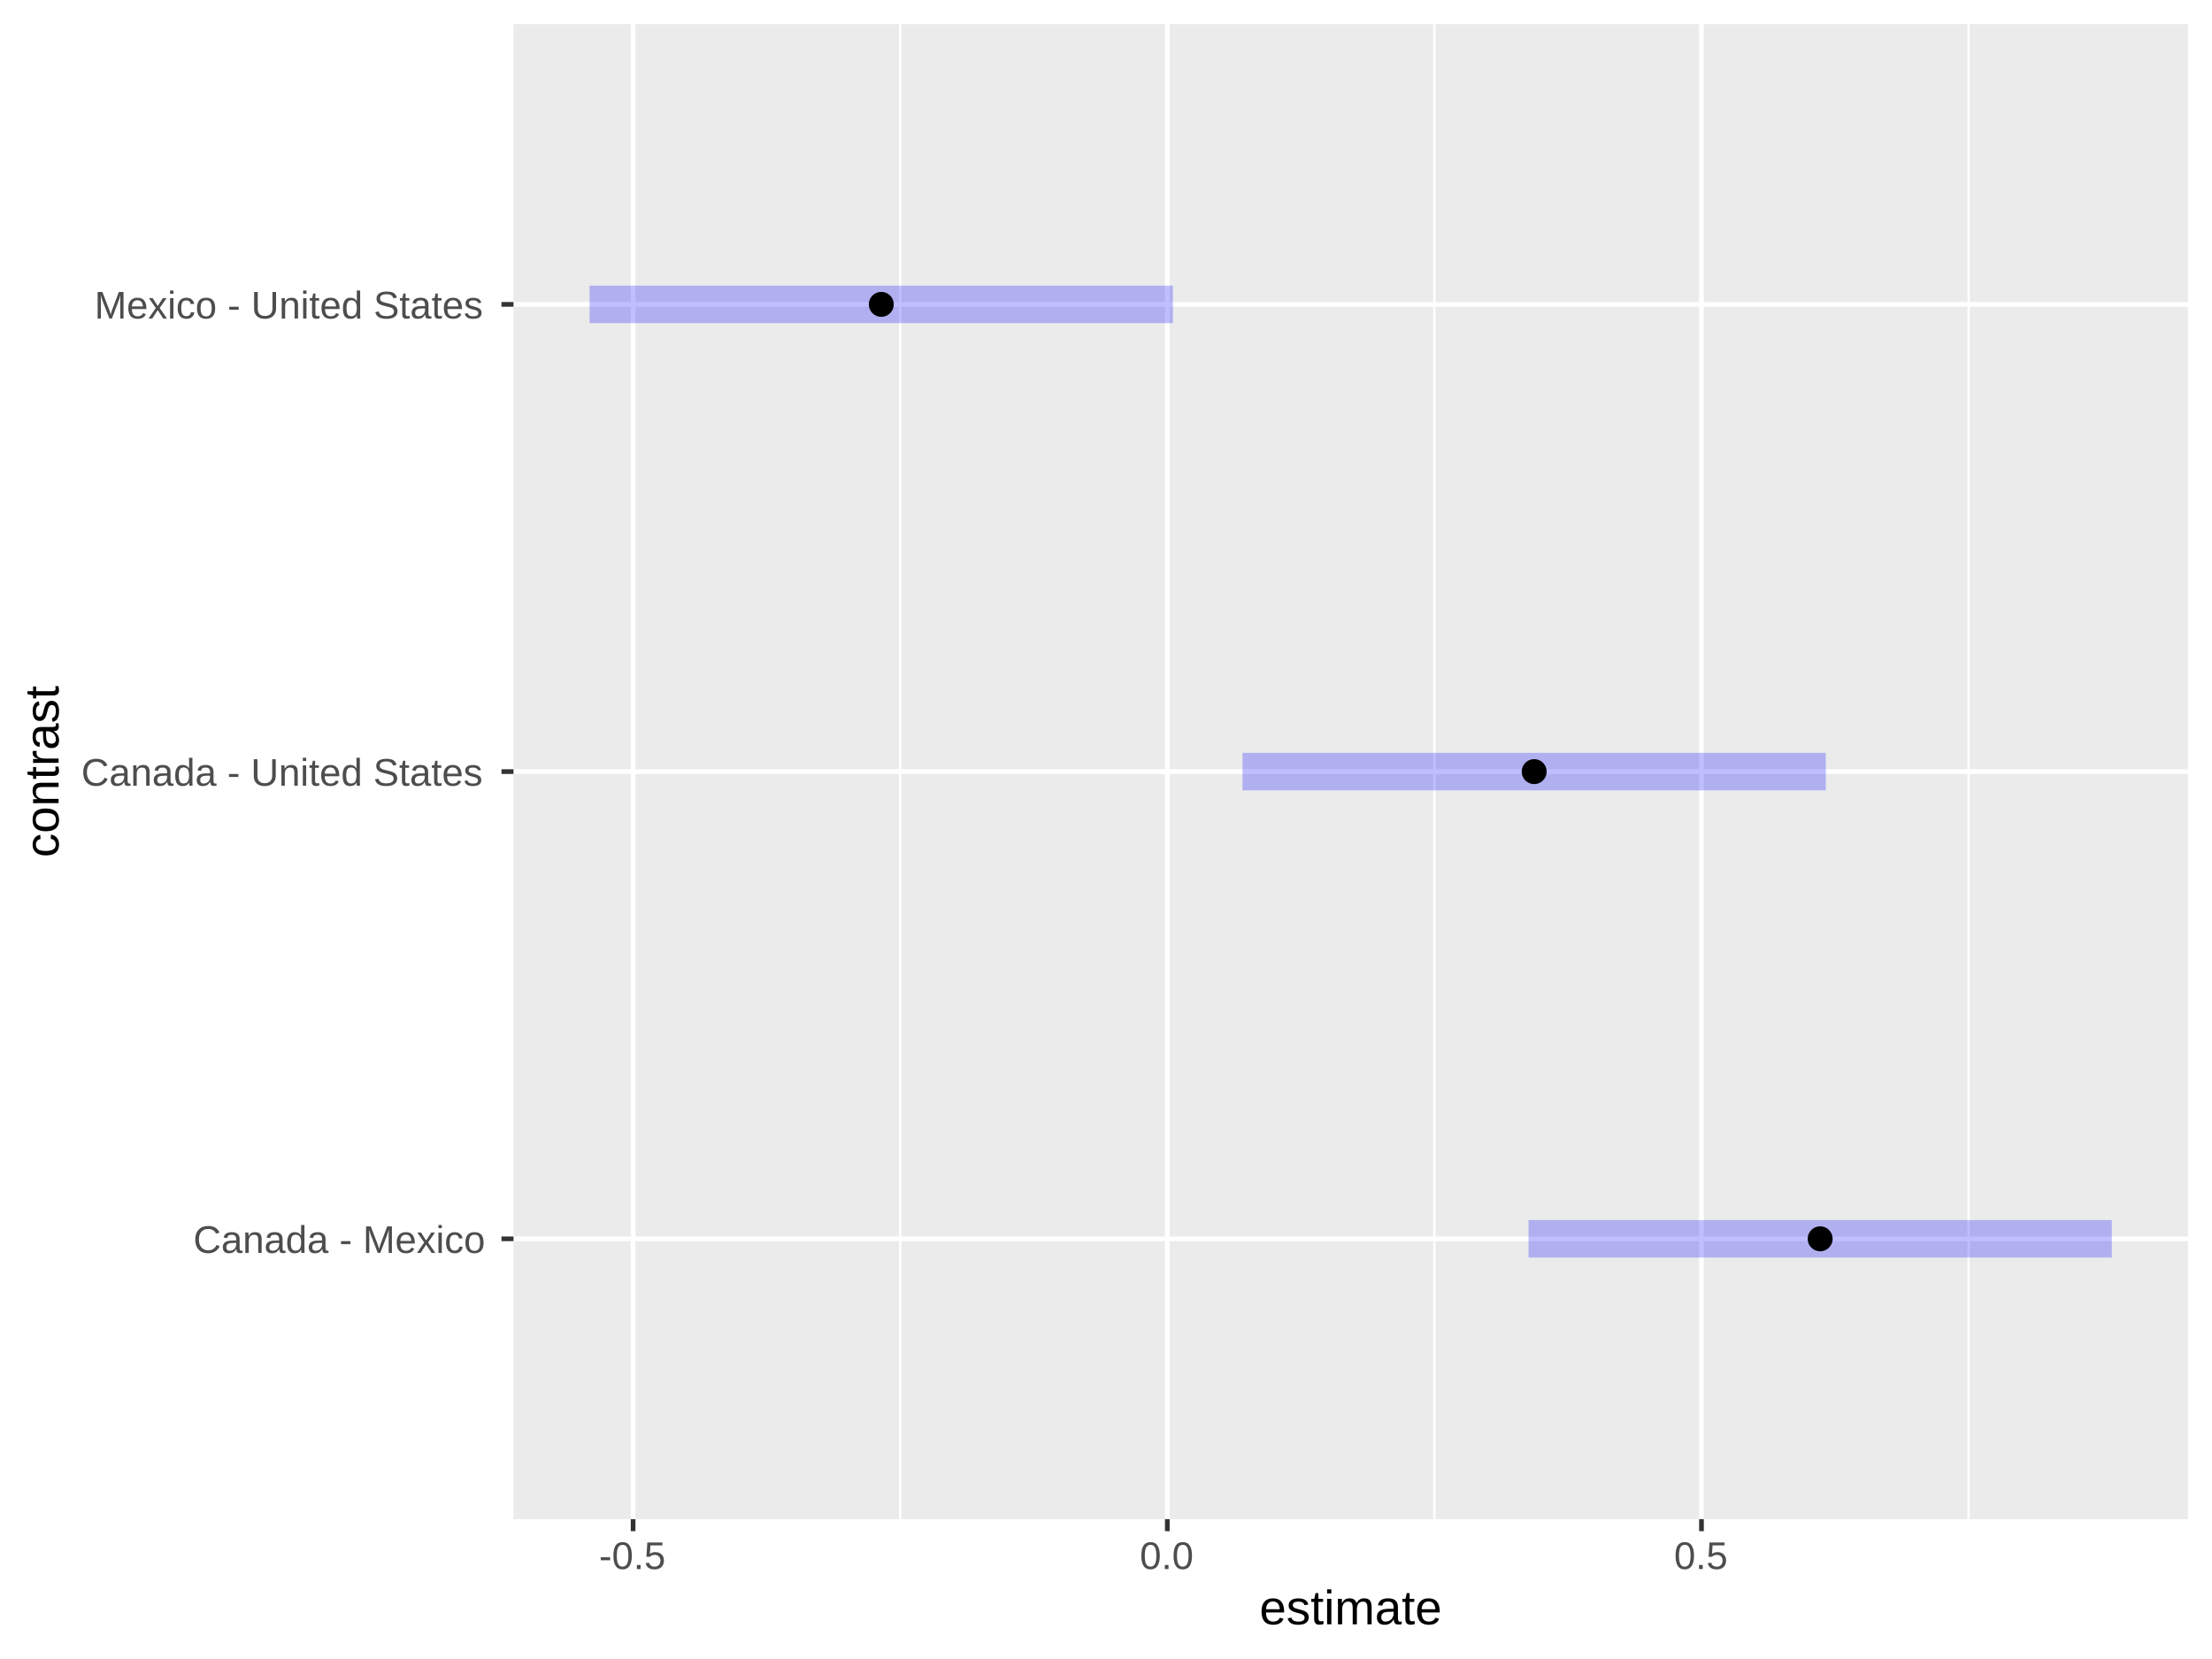
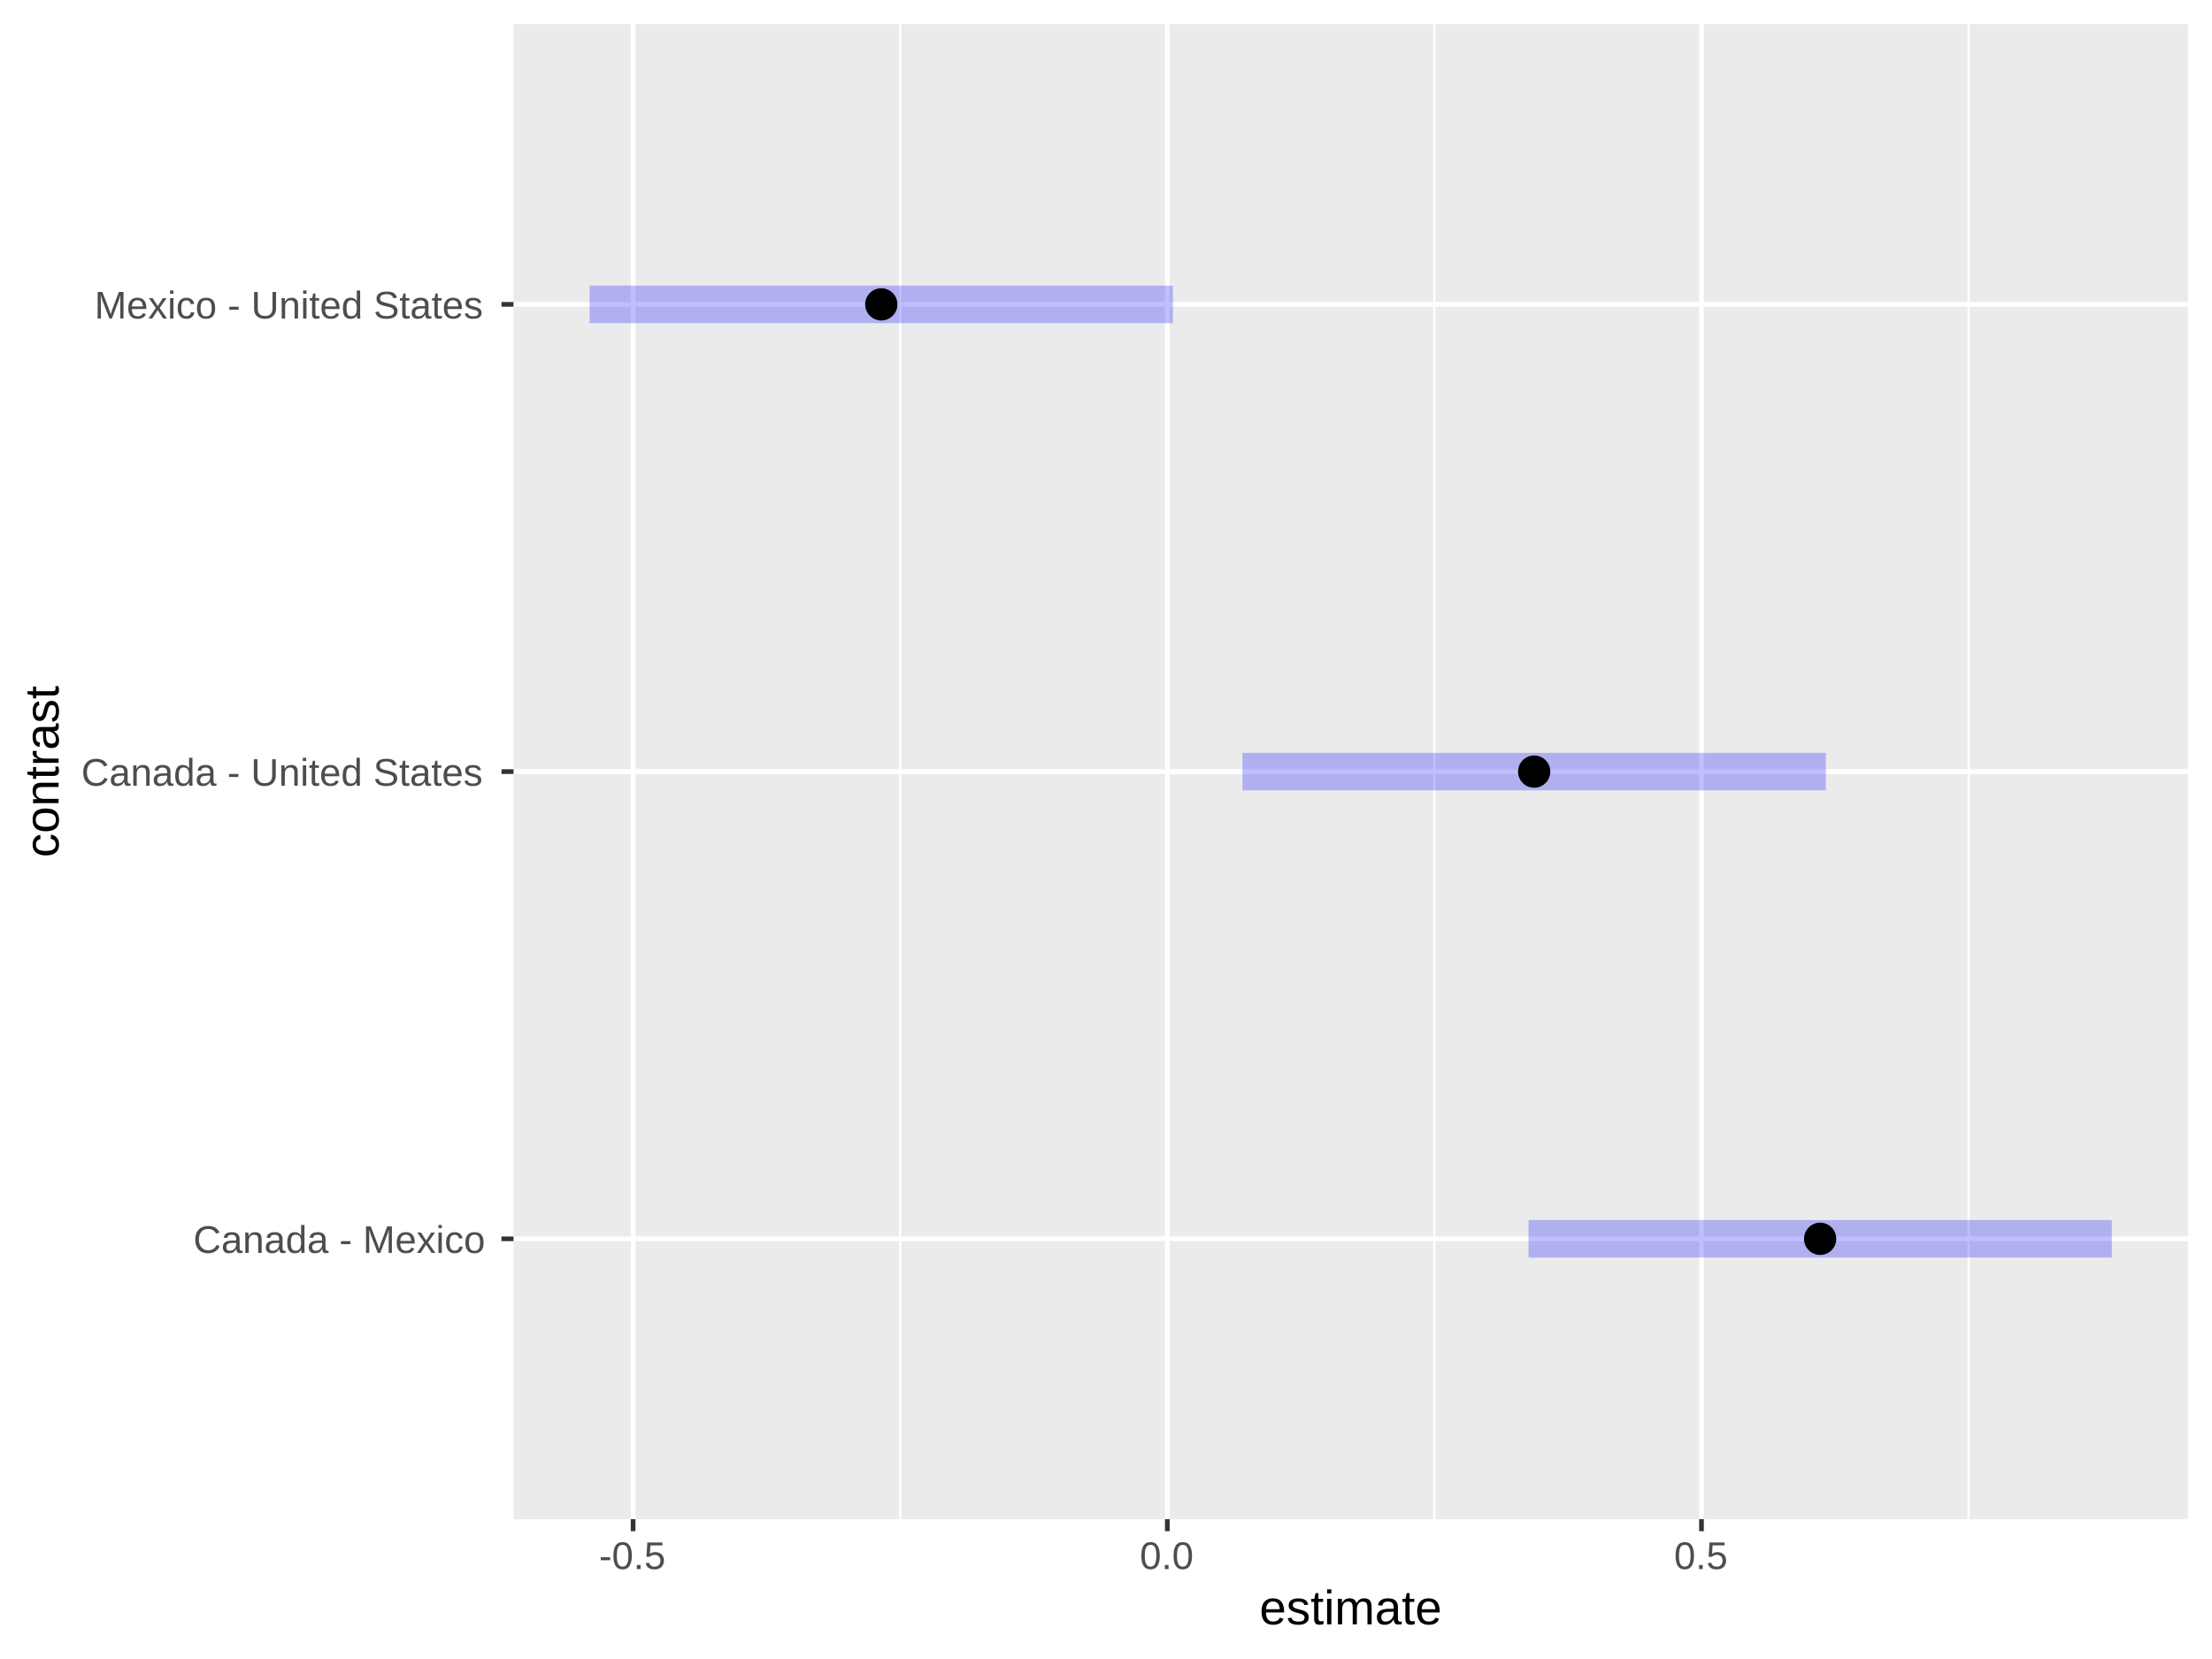
<svg xmlns="http://www.w3.org/2000/svg" viewBox="0 0 504.00 378.00">
  <defs>
    <style type="text/css">
    line, polyline, polygon, path, rect, circle {
      fill: none;
      stroke: #000000;
      stroke-linecap: round;
      stroke-linejoin: round;
      stroke-miterlimit: 10.00;
    }
  </style>
  </defs>
  <rect width="100%" height="100%" style="stroke: none; fill: none;" />
  <rect x="0.00" y="0.00" width="504.00" height="378.00" style="stroke-width: 1.07; stroke: #FFFFFF; fill: #FFFFFF;" />
  <defs>
    <clipPath id="cpMTE3LjAwfDQ5OC41MnwzNDYuMTR8NS40OA==">
      <rect x="117.00" y="5.48" width="381.52" height="340.66" />
    </clipPath>
  </defs>
  <rect x="117.00" y="5.48" width="381.52" height="340.66" style="stroke-width: 1.07; stroke: none; fill: #EBEBEB;" clip-path="url(#cpMTE3LjAwfDQ5OC41MnwzNDYuMTR8NS40OA==)" />
  <polyline points="205.11,346.14 205.11,5.48 " style="stroke-width: 0.53; stroke: #FFFFFF; stroke-linecap: butt;" clip-path="url(#cpMTE3LjAwfDQ5OC41MnwzNDYuMTR8NS40OA==)" />
  <polyline points="326.82,346.14 326.82,5.48 " style="stroke-width: 0.53; stroke: #FFFFFF; stroke-linecap: butt;" clip-path="url(#cpMTE3LjAwfDQ5OC41MnwzNDYuMTR8NS40OA==)" />
  <polyline points="448.54,346.14 448.54,5.48 " style="stroke-width: 0.53; stroke: #FFFFFF; stroke-linecap: butt;" clip-path="url(#cpMTE3LjAwfDQ5OC41MnwzNDYuMTR8NS40OA==)" />
  <polyline points="117.00,282.26 498.52,282.26 " style="stroke-width: 1.07; stroke: #FFFFFF; stroke-linecap: butt;" clip-path="url(#cpMTE3LjAwfDQ5OC41MnwzNDYuMTR8NS40OA==)" />
  <polyline points="117.00,175.81 498.52,175.81 " style="stroke-width: 1.07; stroke: #FFFFFF; stroke-linecap: butt;" clip-path="url(#cpMTE3LjAwfDQ5OC41MnwzNDYuMTR8NS40OA==)" />
  <polyline points="117.00,69.35 498.52,69.35 " style="stroke-width: 1.07; stroke: #FFFFFF; stroke-linecap: butt;" clip-path="url(#cpMTE3LjAwfDQ5OC41MnwzNDYuMTR8NS40OA==)" />
  <polyline points="144.25,346.14 144.25,5.48 " style="stroke-width: 1.07; stroke: #FFFFFF; stroke-linecap: butt;" clip-path="url(#cpMTE3LjAwfDQ5OC41MnwzNDYuMTR8NS40OA==)" />
  <polyline points="265.97,346.14 265.97,5.48 " style="stroke-width: 1.07; stroke: #FFFFFF; stroke-linecap: butt;" clip-path="url(#cpMTE3LjAwfDQ5OC41MnwzNDYuMTR8NS40OA==)" />
  <polyline points="387.68,346.14 387.68,5.48 " style="stroke-width: 1.07; stroke: #FFFFFF; stroke-linecap: butt;" clip-path="url(#cpMTE3LjAwfDQ5OC41MnwzNDYuMTR8NS40OA==)" />
  <line x1="348.27" y1="282.26" x2="481.18" y2="282.26" style="stroke-width: 8.54; stroke: #0000FF; stroke-opacity: 0.25; stroke-linecap: butt;" clip-path="url(#cpMTE3LjAwfDQ5OC41MnwzNDYuMTR8NS40OA==)" />
  <line x1="283.10" y1="175.81" x2="416.01" y2="175.81" style="stroke-width: 8.54; stroke: #0000FF; stroke-opacity: 0.25; stroke-linecap: butt;" clip-path="url(#cpMTE3LjAwfDQ5OC41MnwzNDYuMTR8NS40OA==)" />
  <line x1="134.34" y1="69.35" x2="267.25" y2="69.35" style="stroke-width: 8.54; stroke: #0000FF; stroke-opacity: 0.25; stroke-linecap: butt;" clip-path="url(#cpMTE3LjAwfDQ5OC41MnwzNDYuMTR8NS40OA==)" />
-   <circle cx="414.72" cy="282.26" r="2.49" style="stroke-width: 0.71; fill: #000000;" clip-path="url(#cpMTE3LjAwfDQ5OC41MnwzNDYuMTR8NS40OA==)" />
-   <circle cx="349.56" cy="175.81" r="2.49" style="stroke-width: 0.71; fill: #000000;" clip-path="url(#cpMTE3LjAwfDQ5OC41MnwzNDYuMTR8NS40OA==)" />
-   <circle cx="200.80" cy="69.35" r="2.49" style="stroke-width: 0.71; fill: #000000;" clip-path="url(#cpMTE3LjAwfDQ5OC41MnwzNDYuMTR8NS40OA==)" />
+   <circle cx="414.72" cy="282.26" r="2.49pt" style="stroke-width: 0.71; fill: #000000;" clip-path="url(#cpMTE3LjAwfDQ5OC41MnwzNDYuMTR8NS40OA==)" />
+   <circle cx="349.56" cy="175.81" r="2.49pt" style="stroke-width: 0.71; fill: #000000;" clip-path="url(#cpMTE3LjAwfDQ5OC41MnwzNDYuMTR8NS40OA==)" />
+   <circle cx="200.80" cy="69.35" r="2.49pt" style="stroke-width: 0.71; fill: #000000;" clip-path="url(#cpMTE3LjAwfDQ5OC41MnwzNDYuMTR8NS40OA==)" />
  <defs>
    <clipPath id="cpMC4wMHw1MDQuMDB8Mzc4LjAwfDAuMDA=">
      <rect x="0.00" y="0.00" width="504.00" height="378.00" />
    </clipPath>
  </defs>
  <g clip-path="url(#cpMC4wMHw1MDQuMDB8Mzc4LjAwfDAuMDA=)">
    <text x="44.04" y="285.48" style="font-size: 8.80px; fill: #4D4D4D; font-family: Arial;" textLength="68.03px" lengthAdjust="spacingAndGlyphs">Canada - Mexico</text>
  </g>
  <g clip-path="url(#cpMC4wMHw1MDQuMDB8Mzc4LjAwfDAuMDA=)">
    <text x="18.51" y="179.03" style="font-size: 8.80px; fill: #4D4D4D; font-family: Arial;" textLength="93.56px" lengthAdjust="spacingAndGlyphs">Canada - United States</text>
  </g>
  <g clip-path="url(#cpMC4wMHw1MDQuMDB8Mzc4LjAwfDAuMDA=)">
    <text x="21.53" y="72.57" style="font-size: 8.80px; fill: #4D4D4D; font-family: Arial;" textLength="90.54px" lengthAdjust="spacingAndGlyphs">Mexico - United States</text>
  </g>
  <polyline points="114.26,282.26 117.00,282.26 " style="stroke-width: 1.07; stroke: #333333; stroke-linecap: butt;" clip-path="url(#cpMC4wMHw1MDQuMDB8Mzc4LjAwfDAuMDA=)" />
  <polyline points="114.26,175.81 117.00,175.81 " style="stroke-width: 1.07; stroke: #333333; stroke-linecap: butt;" clip-path="url(#cpMC4wMHw1MDQuMDB8Mzc4LjAwfDAuMDA=)" />
  <polyline points="114.26,69.35 117.00,69.35 " style="stroke-width: 1.07; stroke: #333333; stroke-linecap: butt;" clip-path="url(#cpMC4wMHw1MDQuMDB8Mzc4LjAwfDAuMDA=)" />
  <polyline points="144.25,348.88 144.25,346.14 " style="stroke-width: 1.07; stroke: #333333; stroke-linecap: butt;" clip-path="url(#cpMC4wMHw1MDQuMDB8Mzc4LjAwfDAuMDA=)" />
  <polyline points="265.97,348.88 265.97,346.14 " style="stroke-width: 1.07; stroke: #333333; stroke-linecap: butt;" clip-path="url(#cpMC4wMHw1MDQuMDB8Mzc4LjAwfDAuMDA=)" />
  <polyline points="387.68,348.88 387.68,346.14 " style="stroke-width: 1.07; stroke: #333333; stroke-linecap: butt;" clip-path="url(#cpMC4wMHw1MDQuMDB8Mzc4LjAwfDAuMDA=)" />
  <g clip-path="url(#cpMC4wMHw1MDQuMDB8Mzc4LjAwfDAuMDA=)">
    <text x="136.49" y="357.51" style="font-size: 8.80px; fill: #4D4D4D; font-family: Arial;" textLength="15.51px" lengthAdjust="spacingAndGlyphs">-0.5</text>
  </g>
  <g clip-path="url(#cpMC4wMHw1MDQuMDB8Mzc4LjAwfDAuMDA=)">
    <text x="259.71" y="357.51" style="font-size: 8.80px; fill: #4D4D4D; font-family: Arial;" textLength="12.51px" lengthAdjust="spacingAndGlyphs">0.0</text>
  </g>
  <g clip-path="url(#cpMC4wMHw1MDQuMDB8Mzc4LjAwfDAuMDA=)">
    <text x="381.43" y="357.51" style="font-size: 8.80px; fill: #4D4D4D; font-family: Arial;" textLength="12.51px" lengthAdjust="spacingAndGlyphs">0.5</text>
  </g>
  <g clip-path="url(#cpMC4wMHw1MDQuMDB8Mzc4LjAwfDAuMDA=)">
    <text x="286.97" y="370.10" style="font-size: 11.00px; font-family: Arial;" textLength="41.57px" lengthAdjust="spacingAndGlyphs">estimate</text>
  </g>
  <g clip-path="url(#cpMC4wMHw1MDQuMDB8Mzc4LjAwfDAuMDA=)">
    <text transform="translate(13.35,195.37) rotate(-90)" style="font-size: 11.00px; font-family: Arial;" textLength="39.13px" lengthAdjust="spacingAndGlyphs">contrast</text>
  </g>
</svg>
